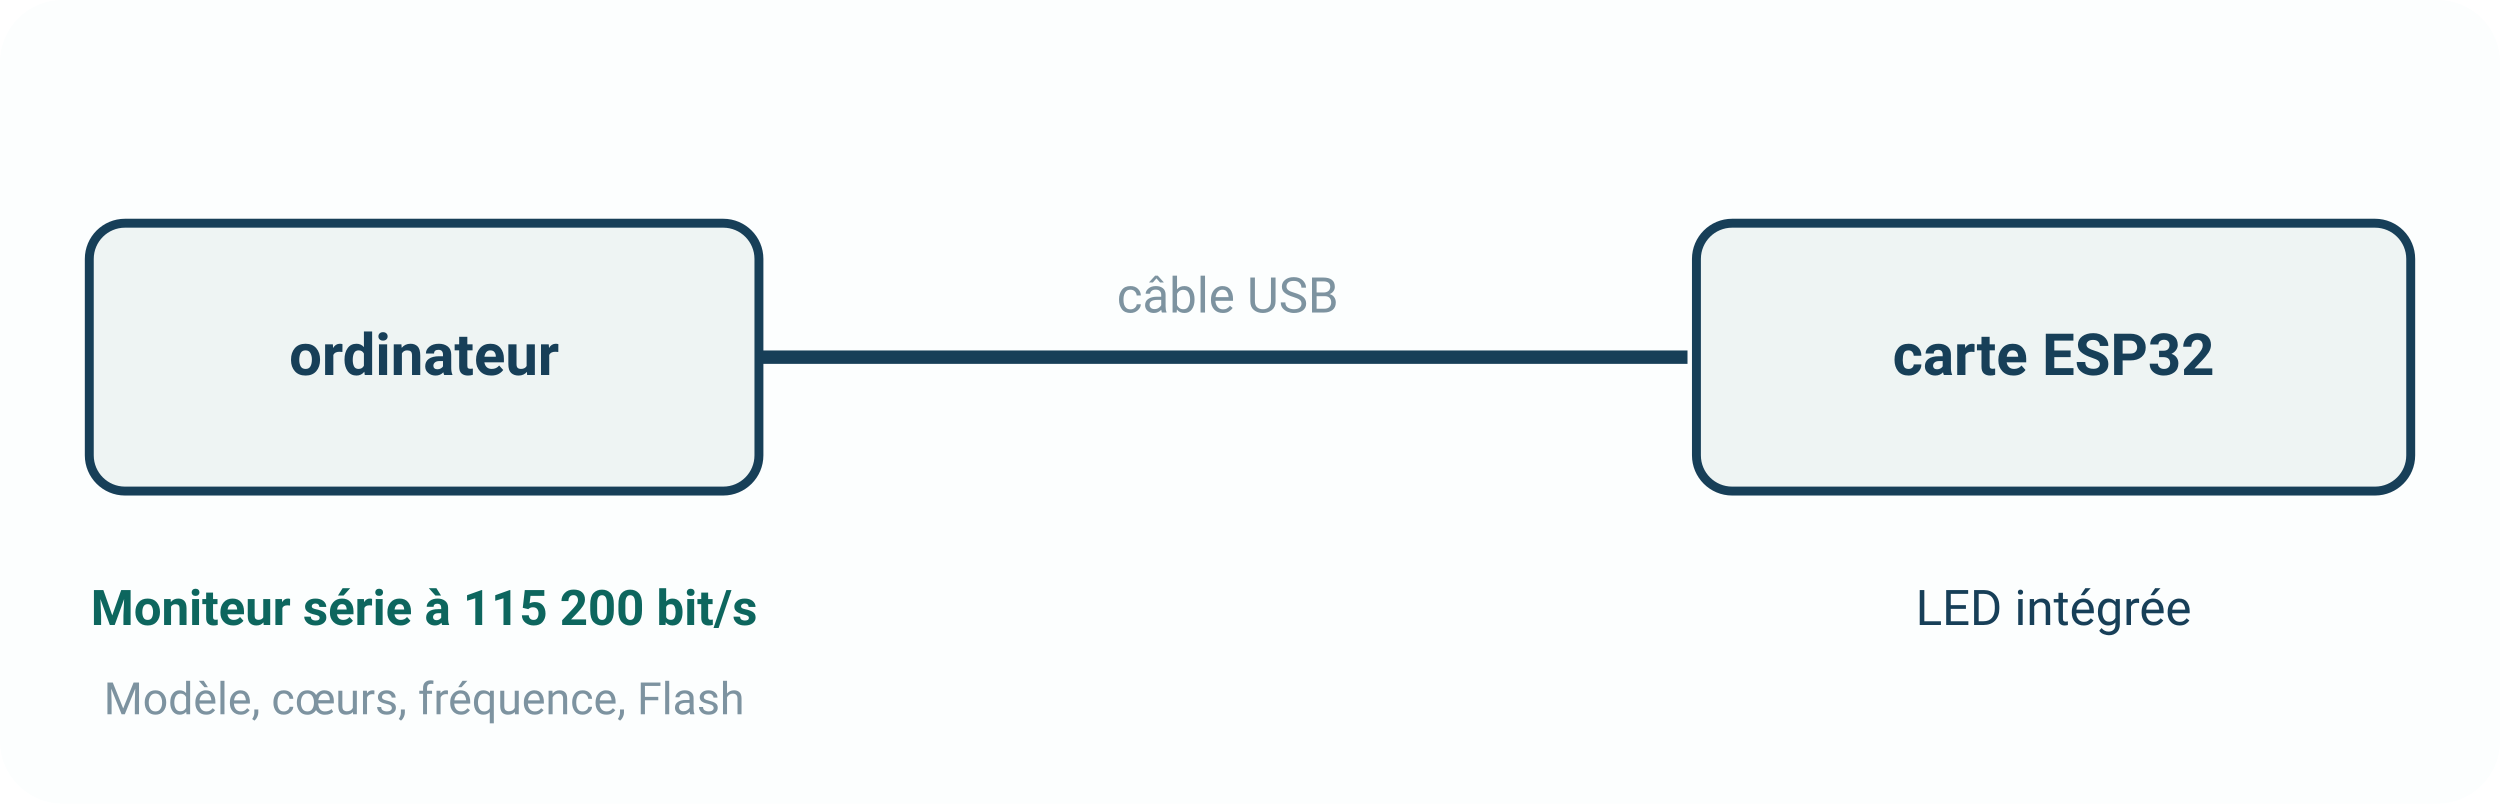
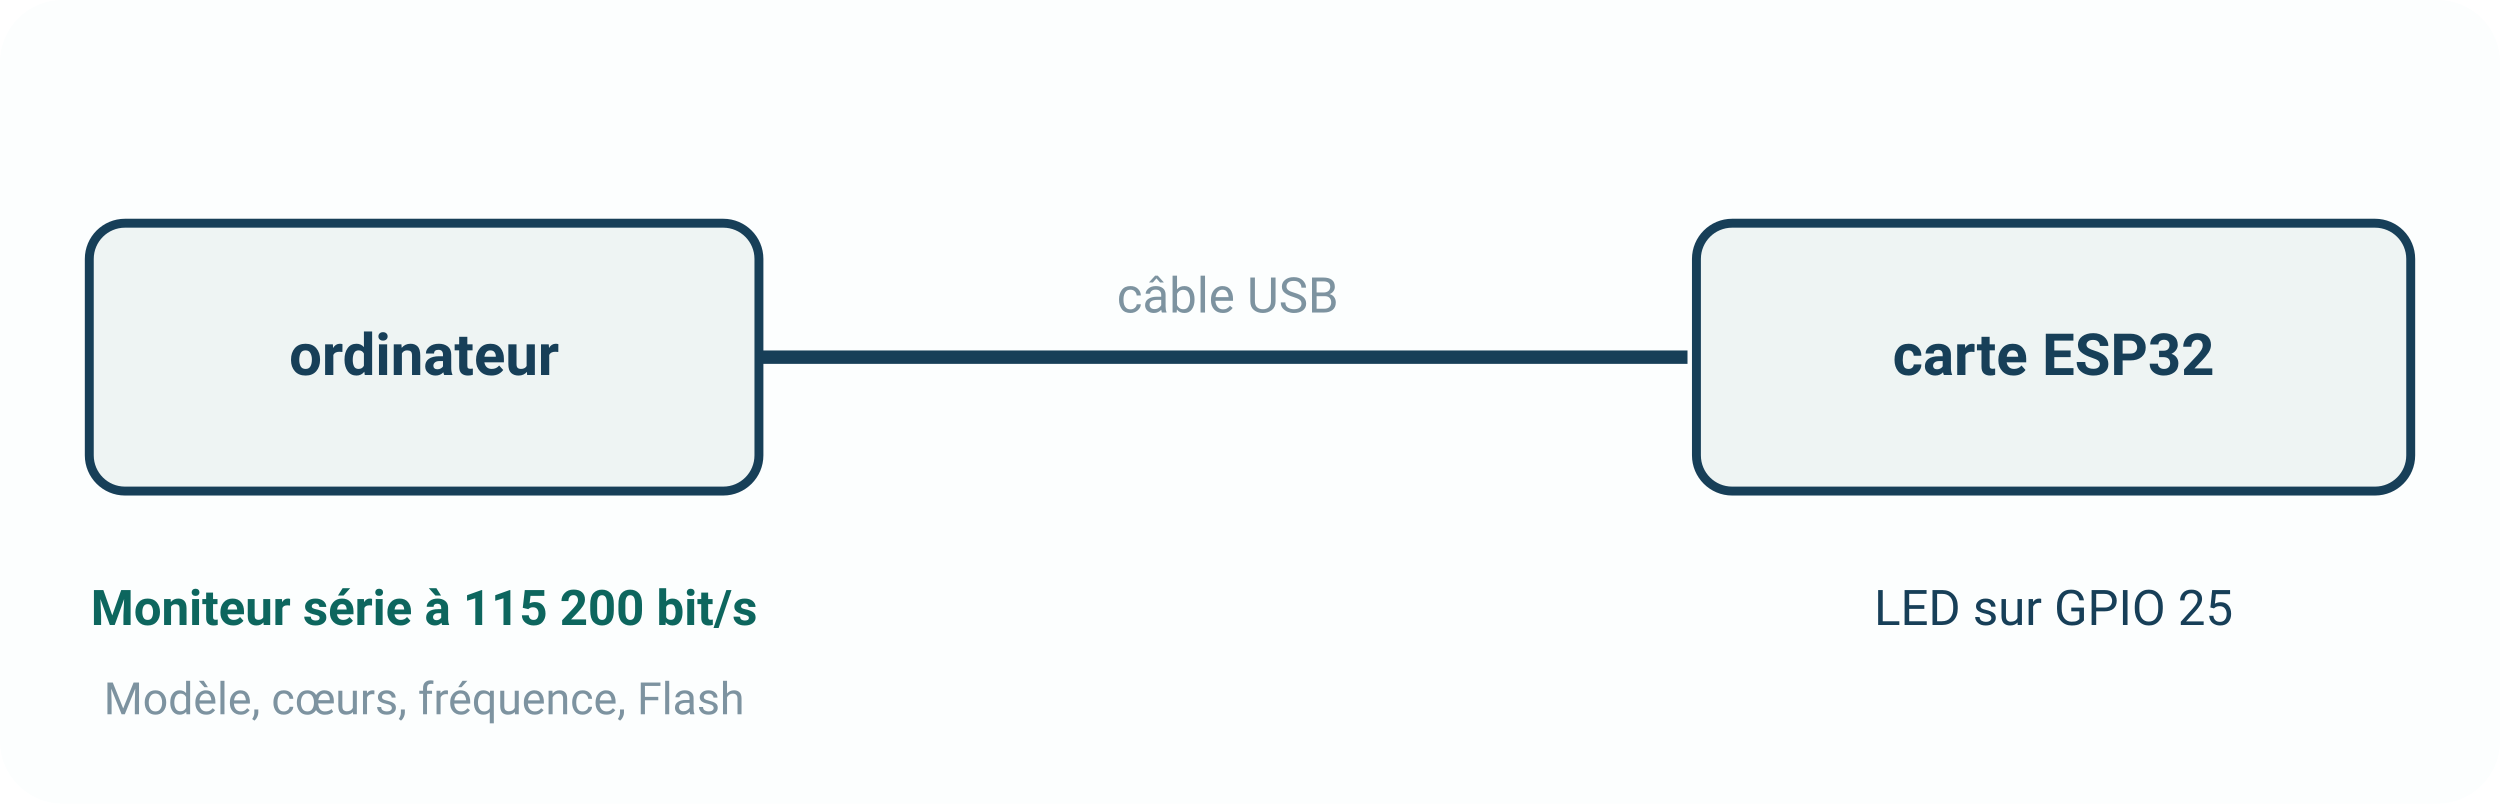
<svg xmlns="http://www.w3.org/2000/svg" viewBox="0 0 560 180" width="560" height="180" role="img" font-family="system-ui, -apple-system, Segoe UI, Roboto, sans-serif">
  <rect width="560" height="180" rx="14" fill="#fcfefe" />
  <rect x="20" y="50" width="150" height="60" rx="8" fill="#eef4f3" stroke="#173f58" stroke-width="2" />
  <text x="95" y="84" text-anchor="middle" font-size="13" font-weight="600" fill="#173f58">ordinateur</text>
  <rect x="380" y="50" width="160" height="60" rx="8" fill="#eef4f3" stroke="#173f58" stroke-width="2" />
  <text x="460" y="84" text-anchor="middle" font-size="13" font-weight="600" fill="#173f58">carte ESP32</text>
  <polyline points="170,80 378,80" fill="none" stroke="#173f58" stroke-width="3" stroke-linejoin="round" />
  <text x="275" y="70" text-anchor="middle" font-size="11" font-weight="400" fill="#7d93a0">câble USB</text>
  <text x="95" y="140" text-anchor="middle" font-size="11" font-weight="600" fill="#0d665e">Moniteur série à 115 200 bit/s</text>
-   <text x="460" y="140" text-anchor="middle" font-size="11" font-weight="400" fill="#173f58">LED intégrée</text>
+   <text x="460" y="140" text-anchor="middle" font-size="11" font-weight="400" fill="#173f58">LED sur GPIO 25</text>
  <text x="95" y="160" text-anchor="middle" font-size="10" font-weight="400" fill="#7d93a0">Modèle, cœurs, fréquence, Flash</text>
</svg>
